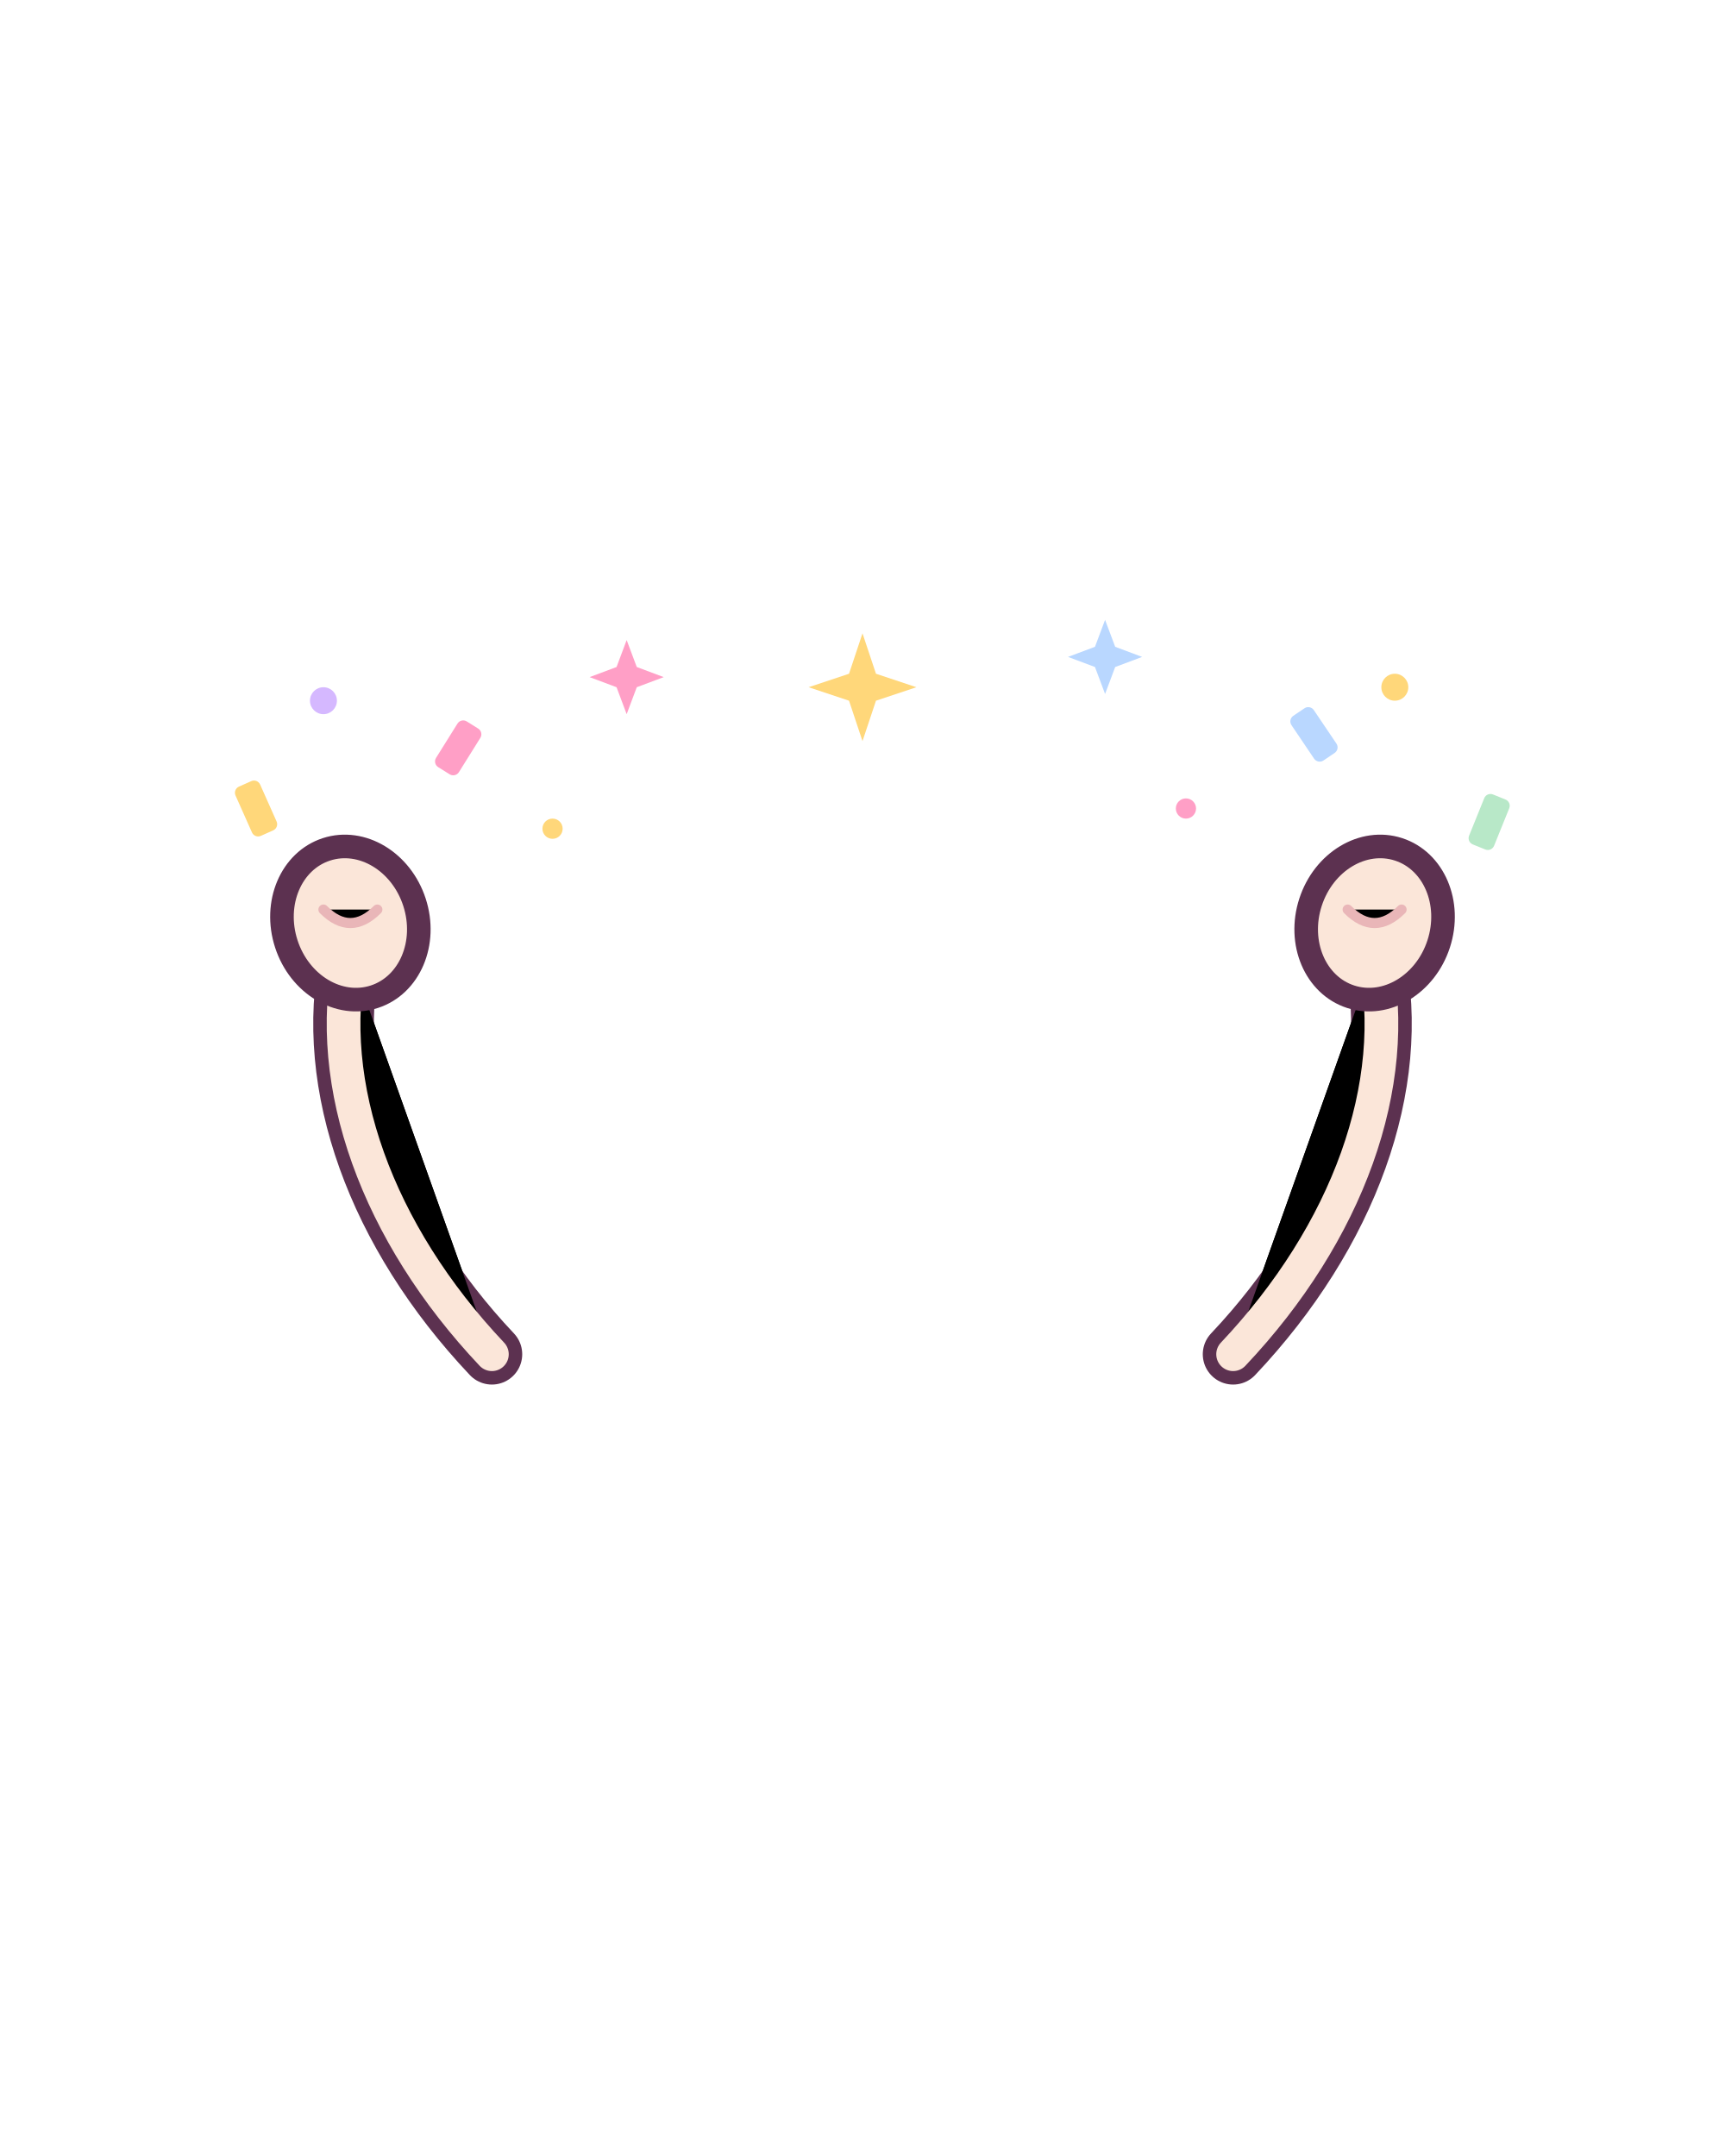
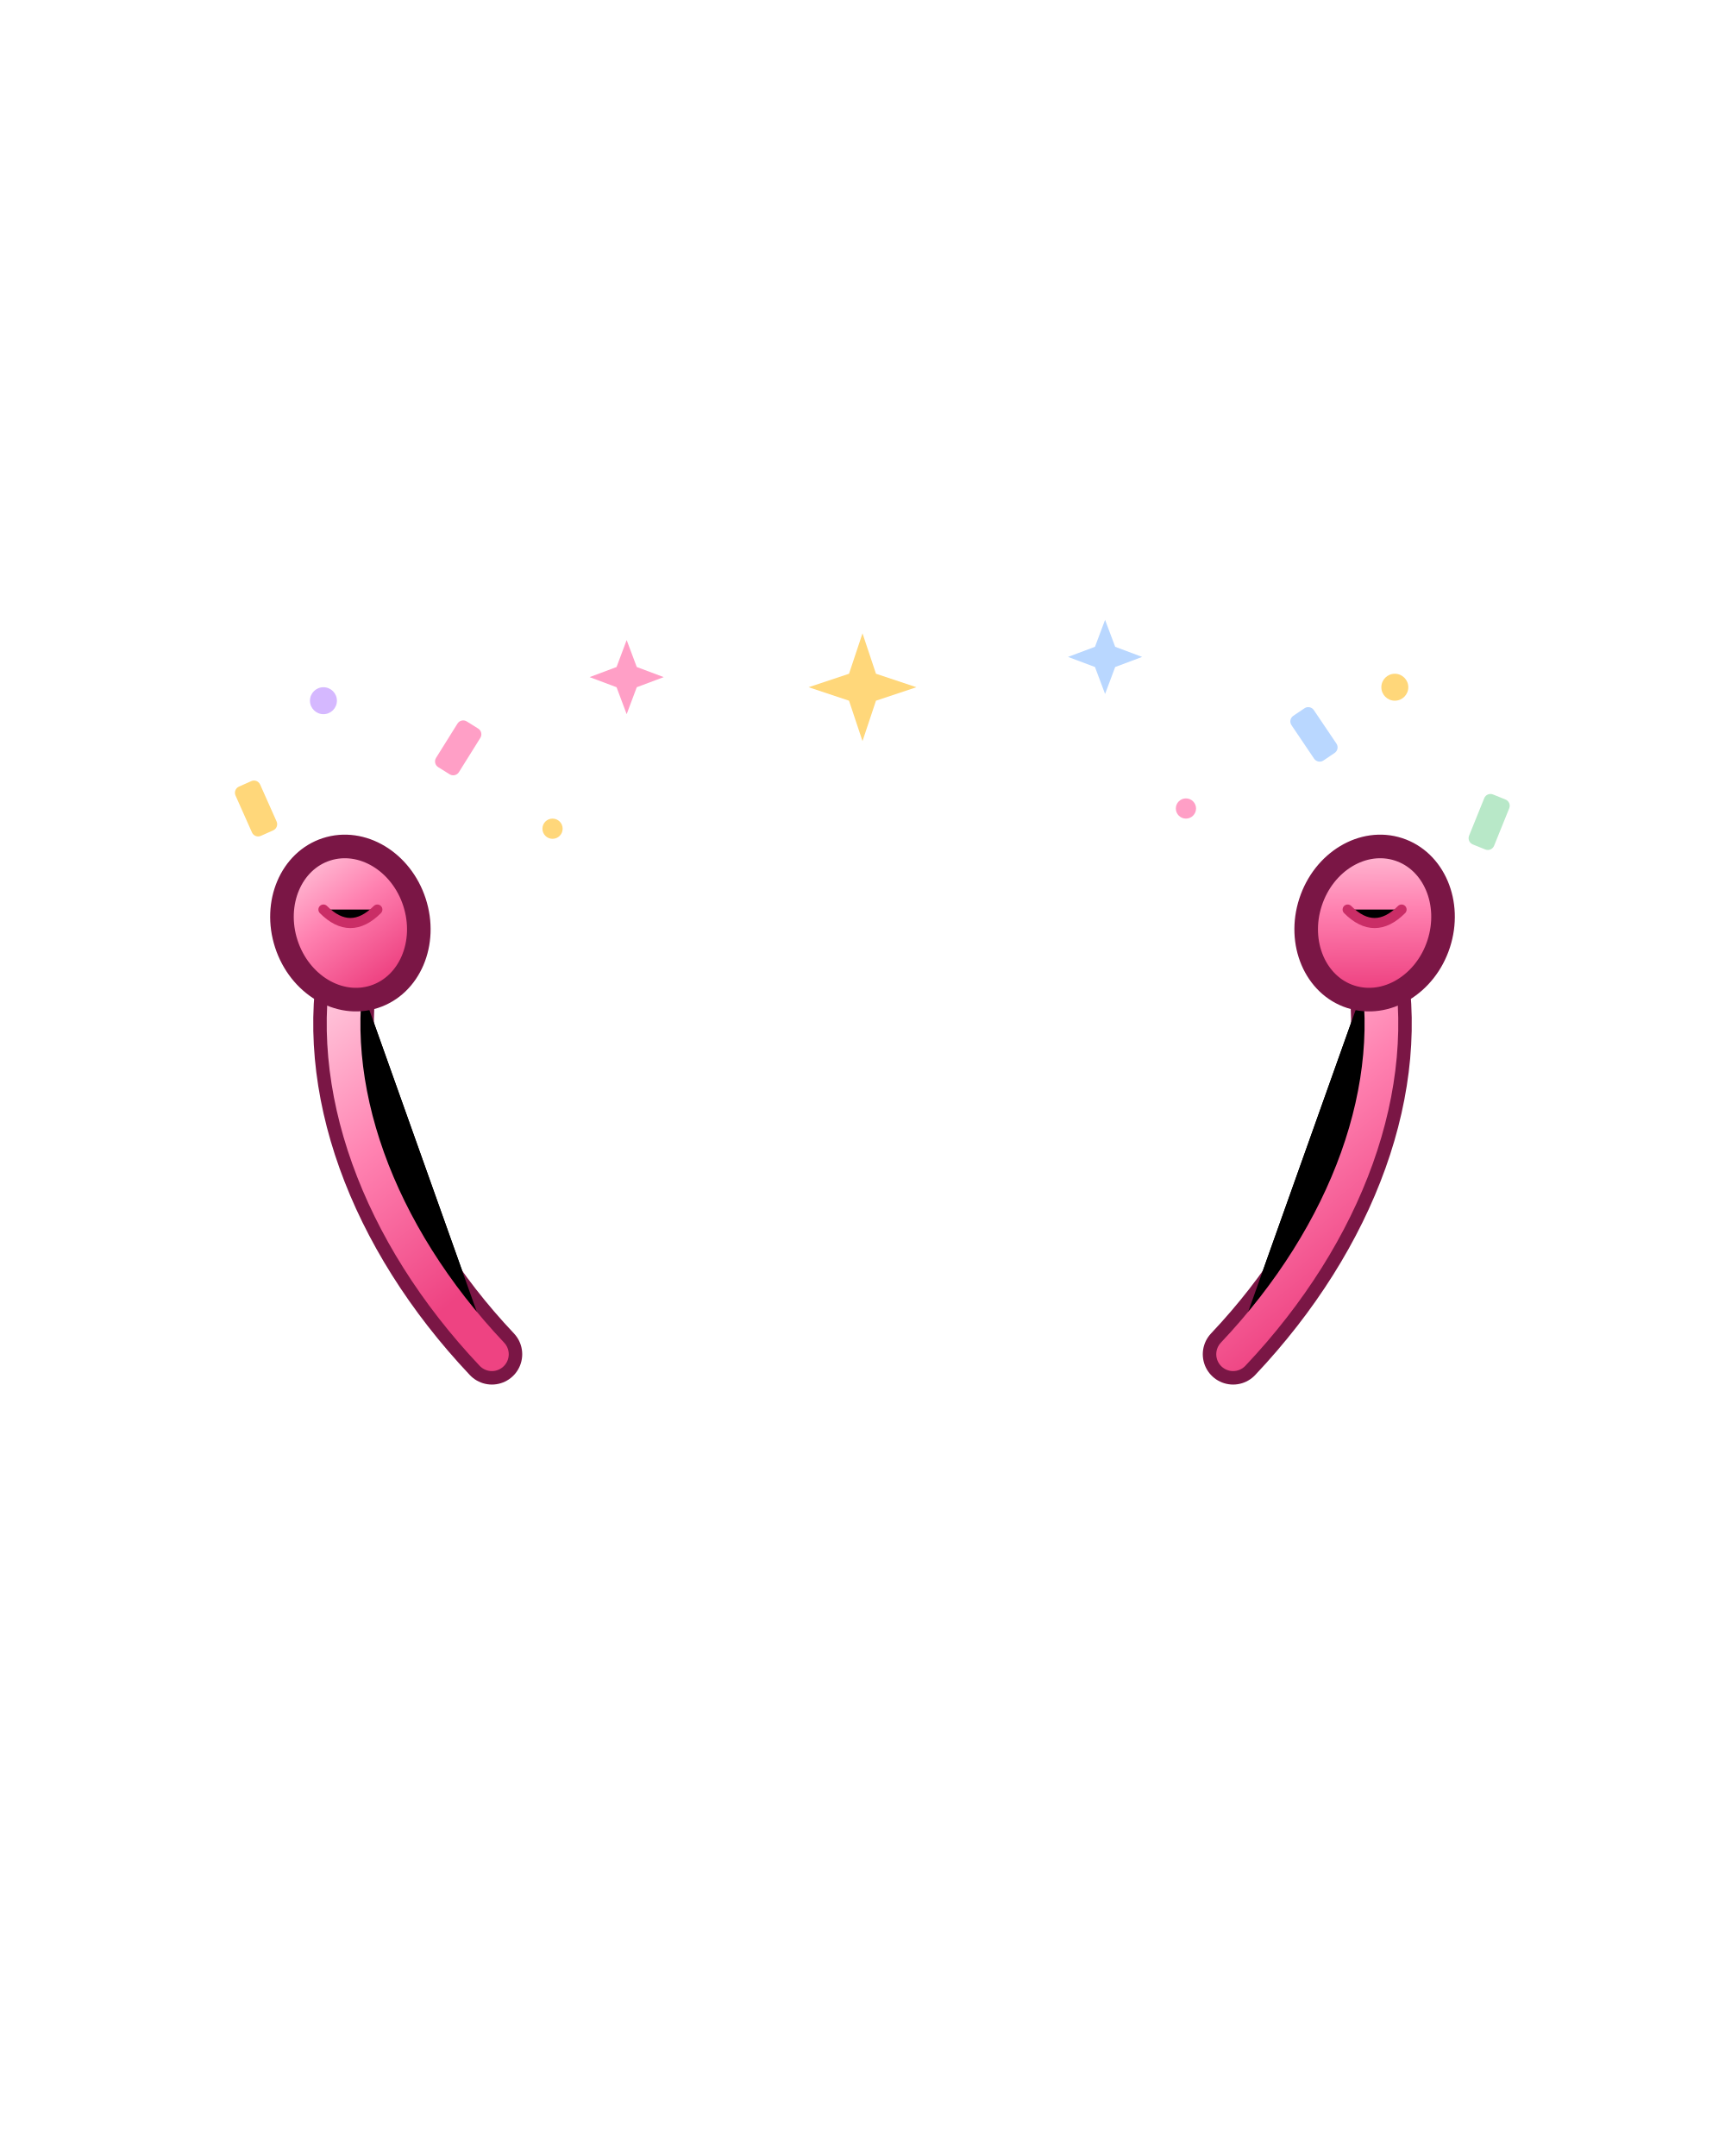
<svg xmlns="http://www.w3.org/2000/svg" viewBox="0 0 512 640" width="512" height="640">
+   <defs>
+     <linearGradient id="armPlush" x1="0" y1="0" x2="0.3" y2="1">
+       <stop stop-color="#ffd0e1" />
+       <stop offset=".5" stop-color="#ff82b1" />
+       <stop offset="1" stop-color="#ee4382" />
+     </linearGradient>
+   </defs>
  <g id="pose-celebrate" stroke-linecap="round" stroke-linejoin="round">
-     <path d="M146 402 C112 366 96 322 104 284" stroke="#5c3150" stroke-width="18" />
-     <path d="M146 402 C112 366 96 322 104 284" stroke="#fbe6d9" stroke-width="10" />
-     <path d="M366 402 C400 366 416 322 408 284" stroke="#5c3150" stroke-width="18" />
-     <path d="M366 402 C400 366 416 322 408 284" stroke="#fbe6d9" stroke-width="10" />
-     <ellipse cx="104" cy="274" rx="20" ry="23" fill="#fbe6d9" stroke="#5c3150" stroke-width="7" transform="rotate(-18 104 274)" />
-     <ellipse cx="408" cy="274" rx="20" ry="23" fill="#fbe6d9" stroke="#5c3150" stroke-width="7" transform="rotate(18 408 274)" />
-     <path d="M96 270 Q104 278 112 270" stroke="#e9b6b8" stroke-width="3" />
-     <path d="M400 270 Q408 278 416 270" stroke="#e9b6b8" stroke-width="3" />
+     <path d="M146 402 C112 366 96 322 104 284" stroke="#7a1645" stroke-width="18" />
+     <path d="M146 402 C112 366 96 322 104 284" stroke="url(#armPlush)" stroke-width="10" />
+     <path d="M366 402 C400 366 416 322 408 284" stroke="#7a1645" stroke-width="18" />
+     <path d="M366 402 C400 366 416 322 408 284" stroke="url(#armPlush)" stroke-width="10" />
+     <ellipse cx="104" cy="274" rx="20" ry="23" fill="url(#armPlush)" stroke="#7a1645" stroke-width="7" transform="rotate(-18 104 274)" />
+     <ellipse cx="408" cy="274" rx="20" ry="23" fill="url(#armPlush)" stroke="#7a1645" stroke-width="7" transform="rotate(18 408 274)" />
+     <path d="M96 270 Q104 278 112 270" stroke="#ca2d66" stroke-width="3" />
+     <path d="M400 270 Q408 278 416 270" stroke="#ca2d66" stroke-width="3" />
    <g>
      <rect x="72" y="232" width="8" height="16" rx="2" fill="#ffd77a" transform="rotate(-24 76 240)" />
      <rect x="132" y="214" width="8" height="16" rx="2" fill="#ff9fc6" transform="rotate(32 136 222)" />
      <rect x="386" y="210" width="8" height="16" rx="2" fill="#b9d7ff" transform="rotate(-34 390 218)" />
      <rect x="438" y="236" width="8" height="16" rx="2" fill="#b8e8c8" transform="rotate(22 442 244)" />
      <circle cx="96" cy="208" r="4" fill="#d5b8ff" />
      <circle cx="414" cy="204" r="4" fill="#ffd77a" />
      <circle cx="164" cy="246" r="3" fill="#ffd77a" />
      <circle cx="352" cy="240" r="3" fill="#ff9fc6" />
      <path d="M256 188 L260 200 L272 204 L260 208 L256 220 L252 208 L240 204 L252 200 Z" fill="#ffd77a" />
      <path d="M186 190 L189 198 L197 201 L189 204 L186 212 L183 204 L175 201 L183 198 Z" fill="#ff9fc6" />
      <path d="M328 184 L331 192 L339 195 L331 198 L328 206 L325 198 L317 195 L325 192 Z" fill="#b9d7ff" />
    </g>
  </g>
</svg>
